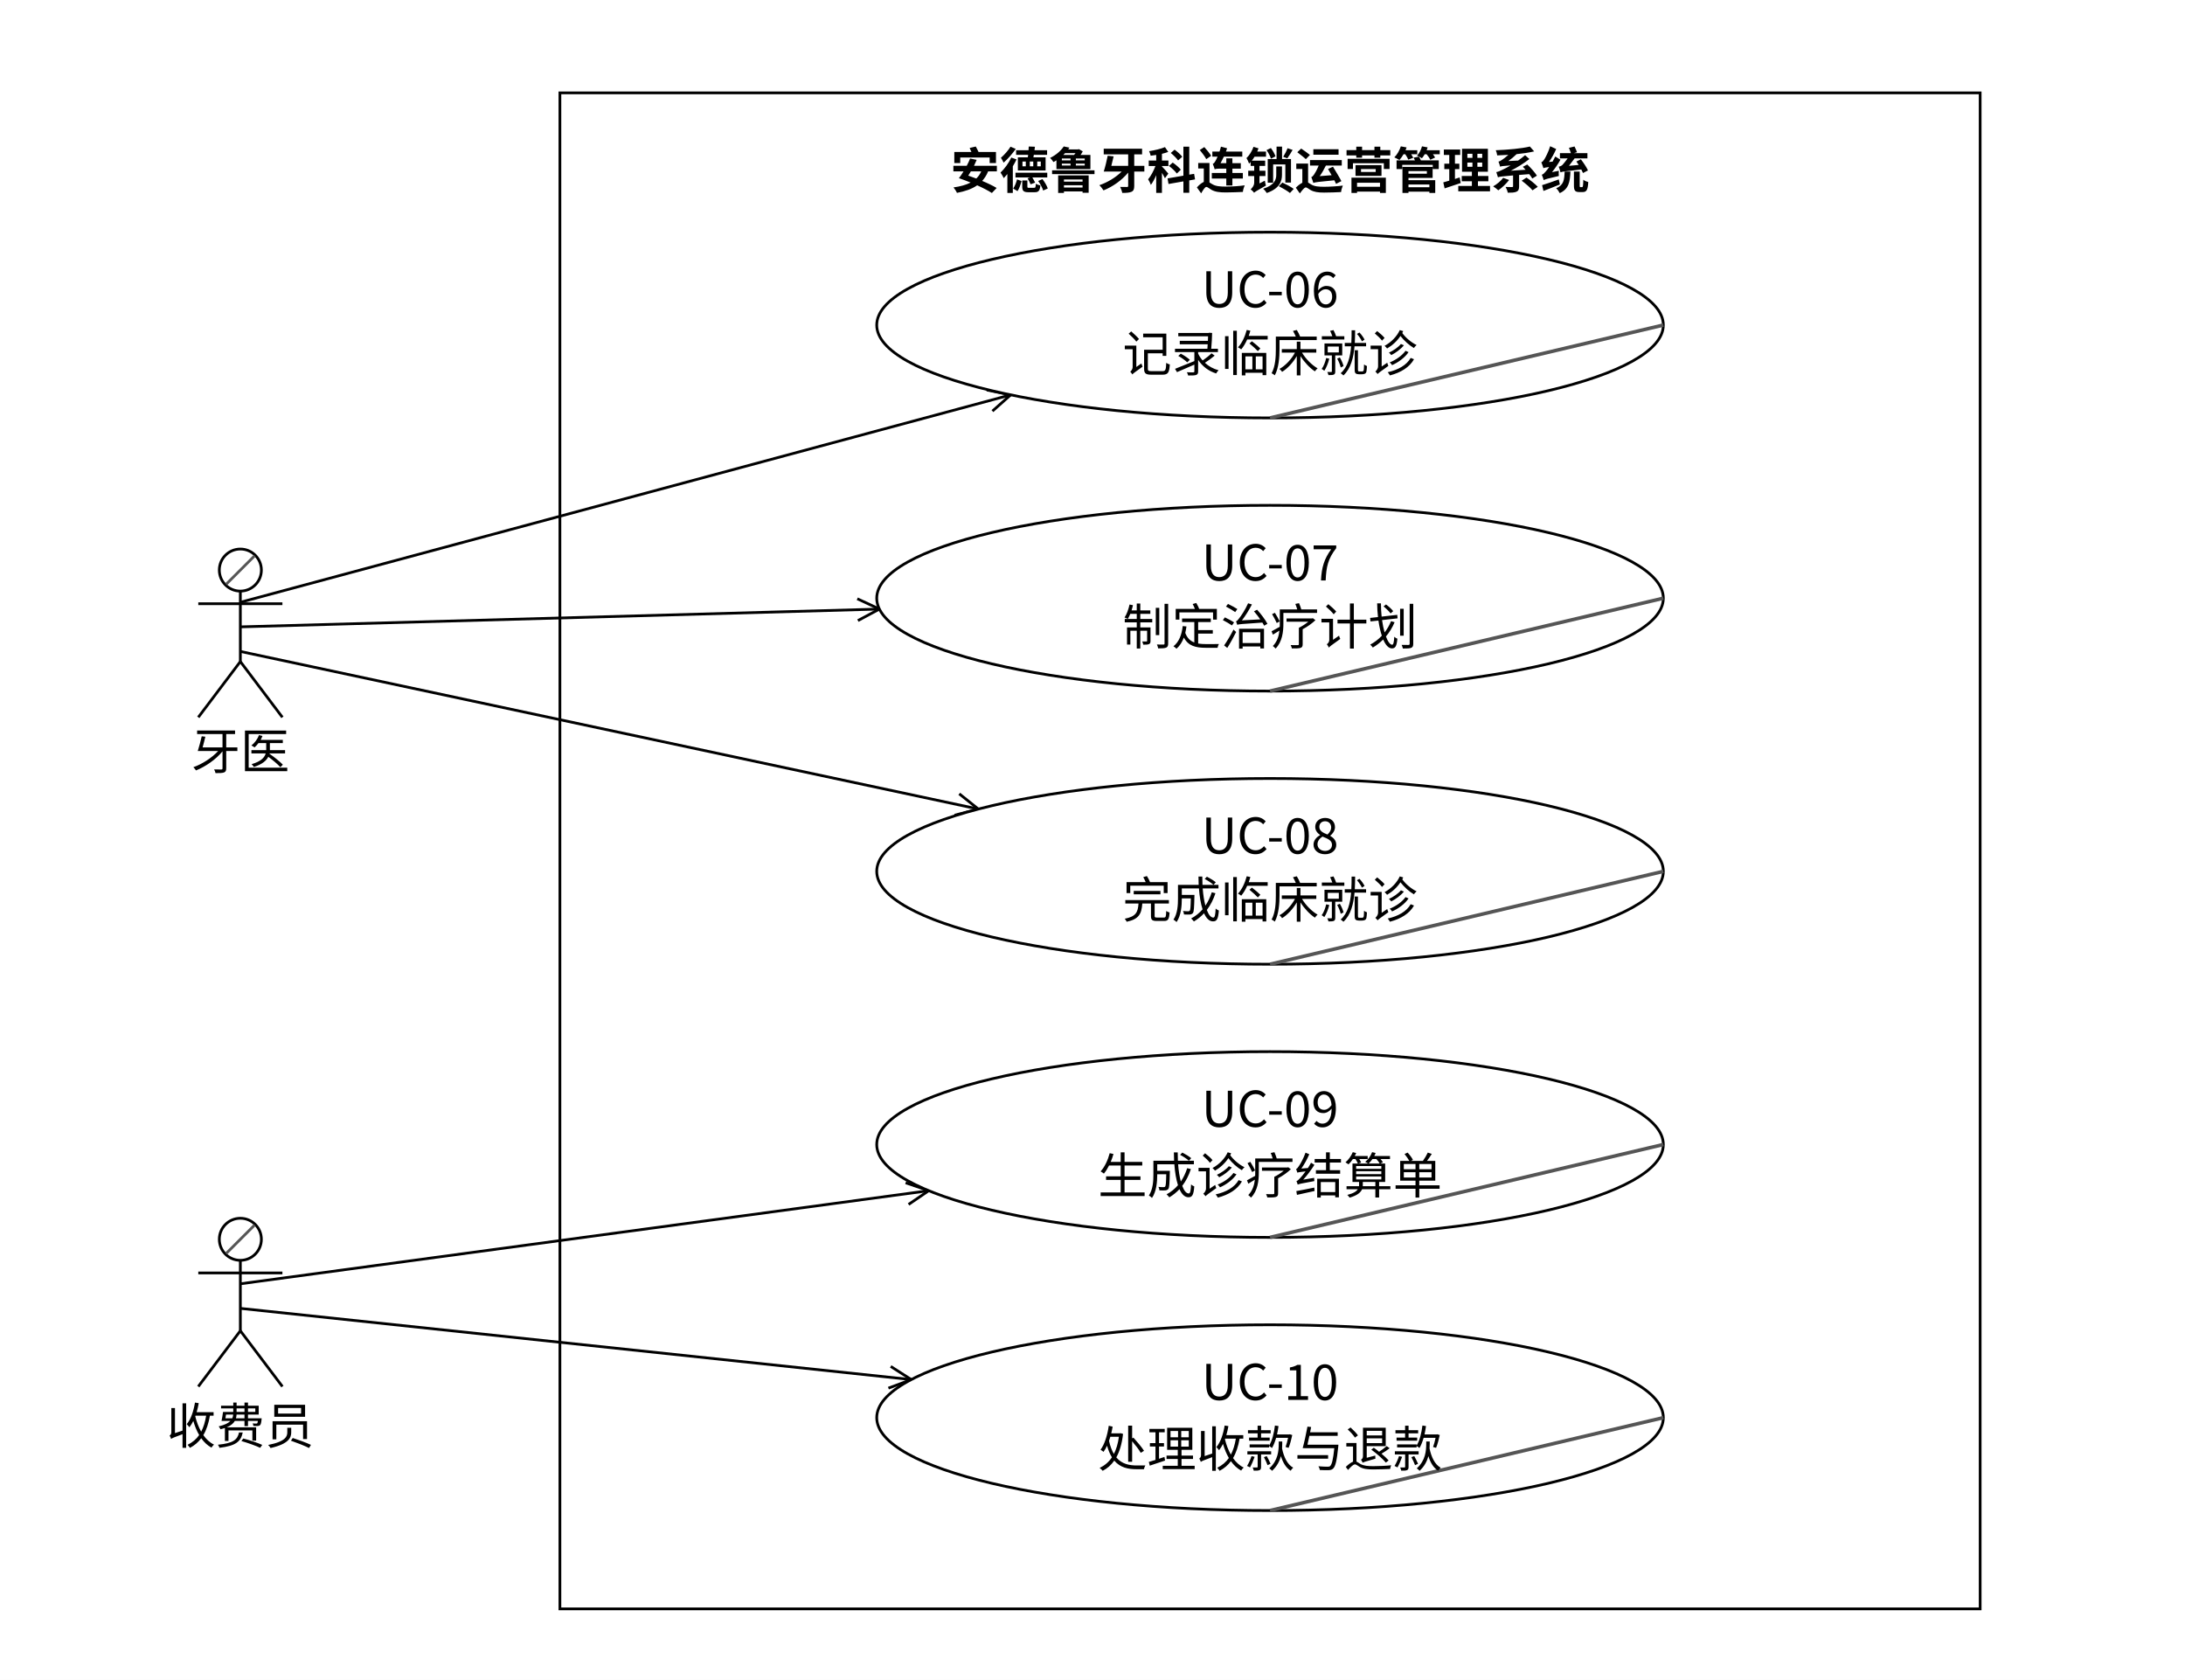
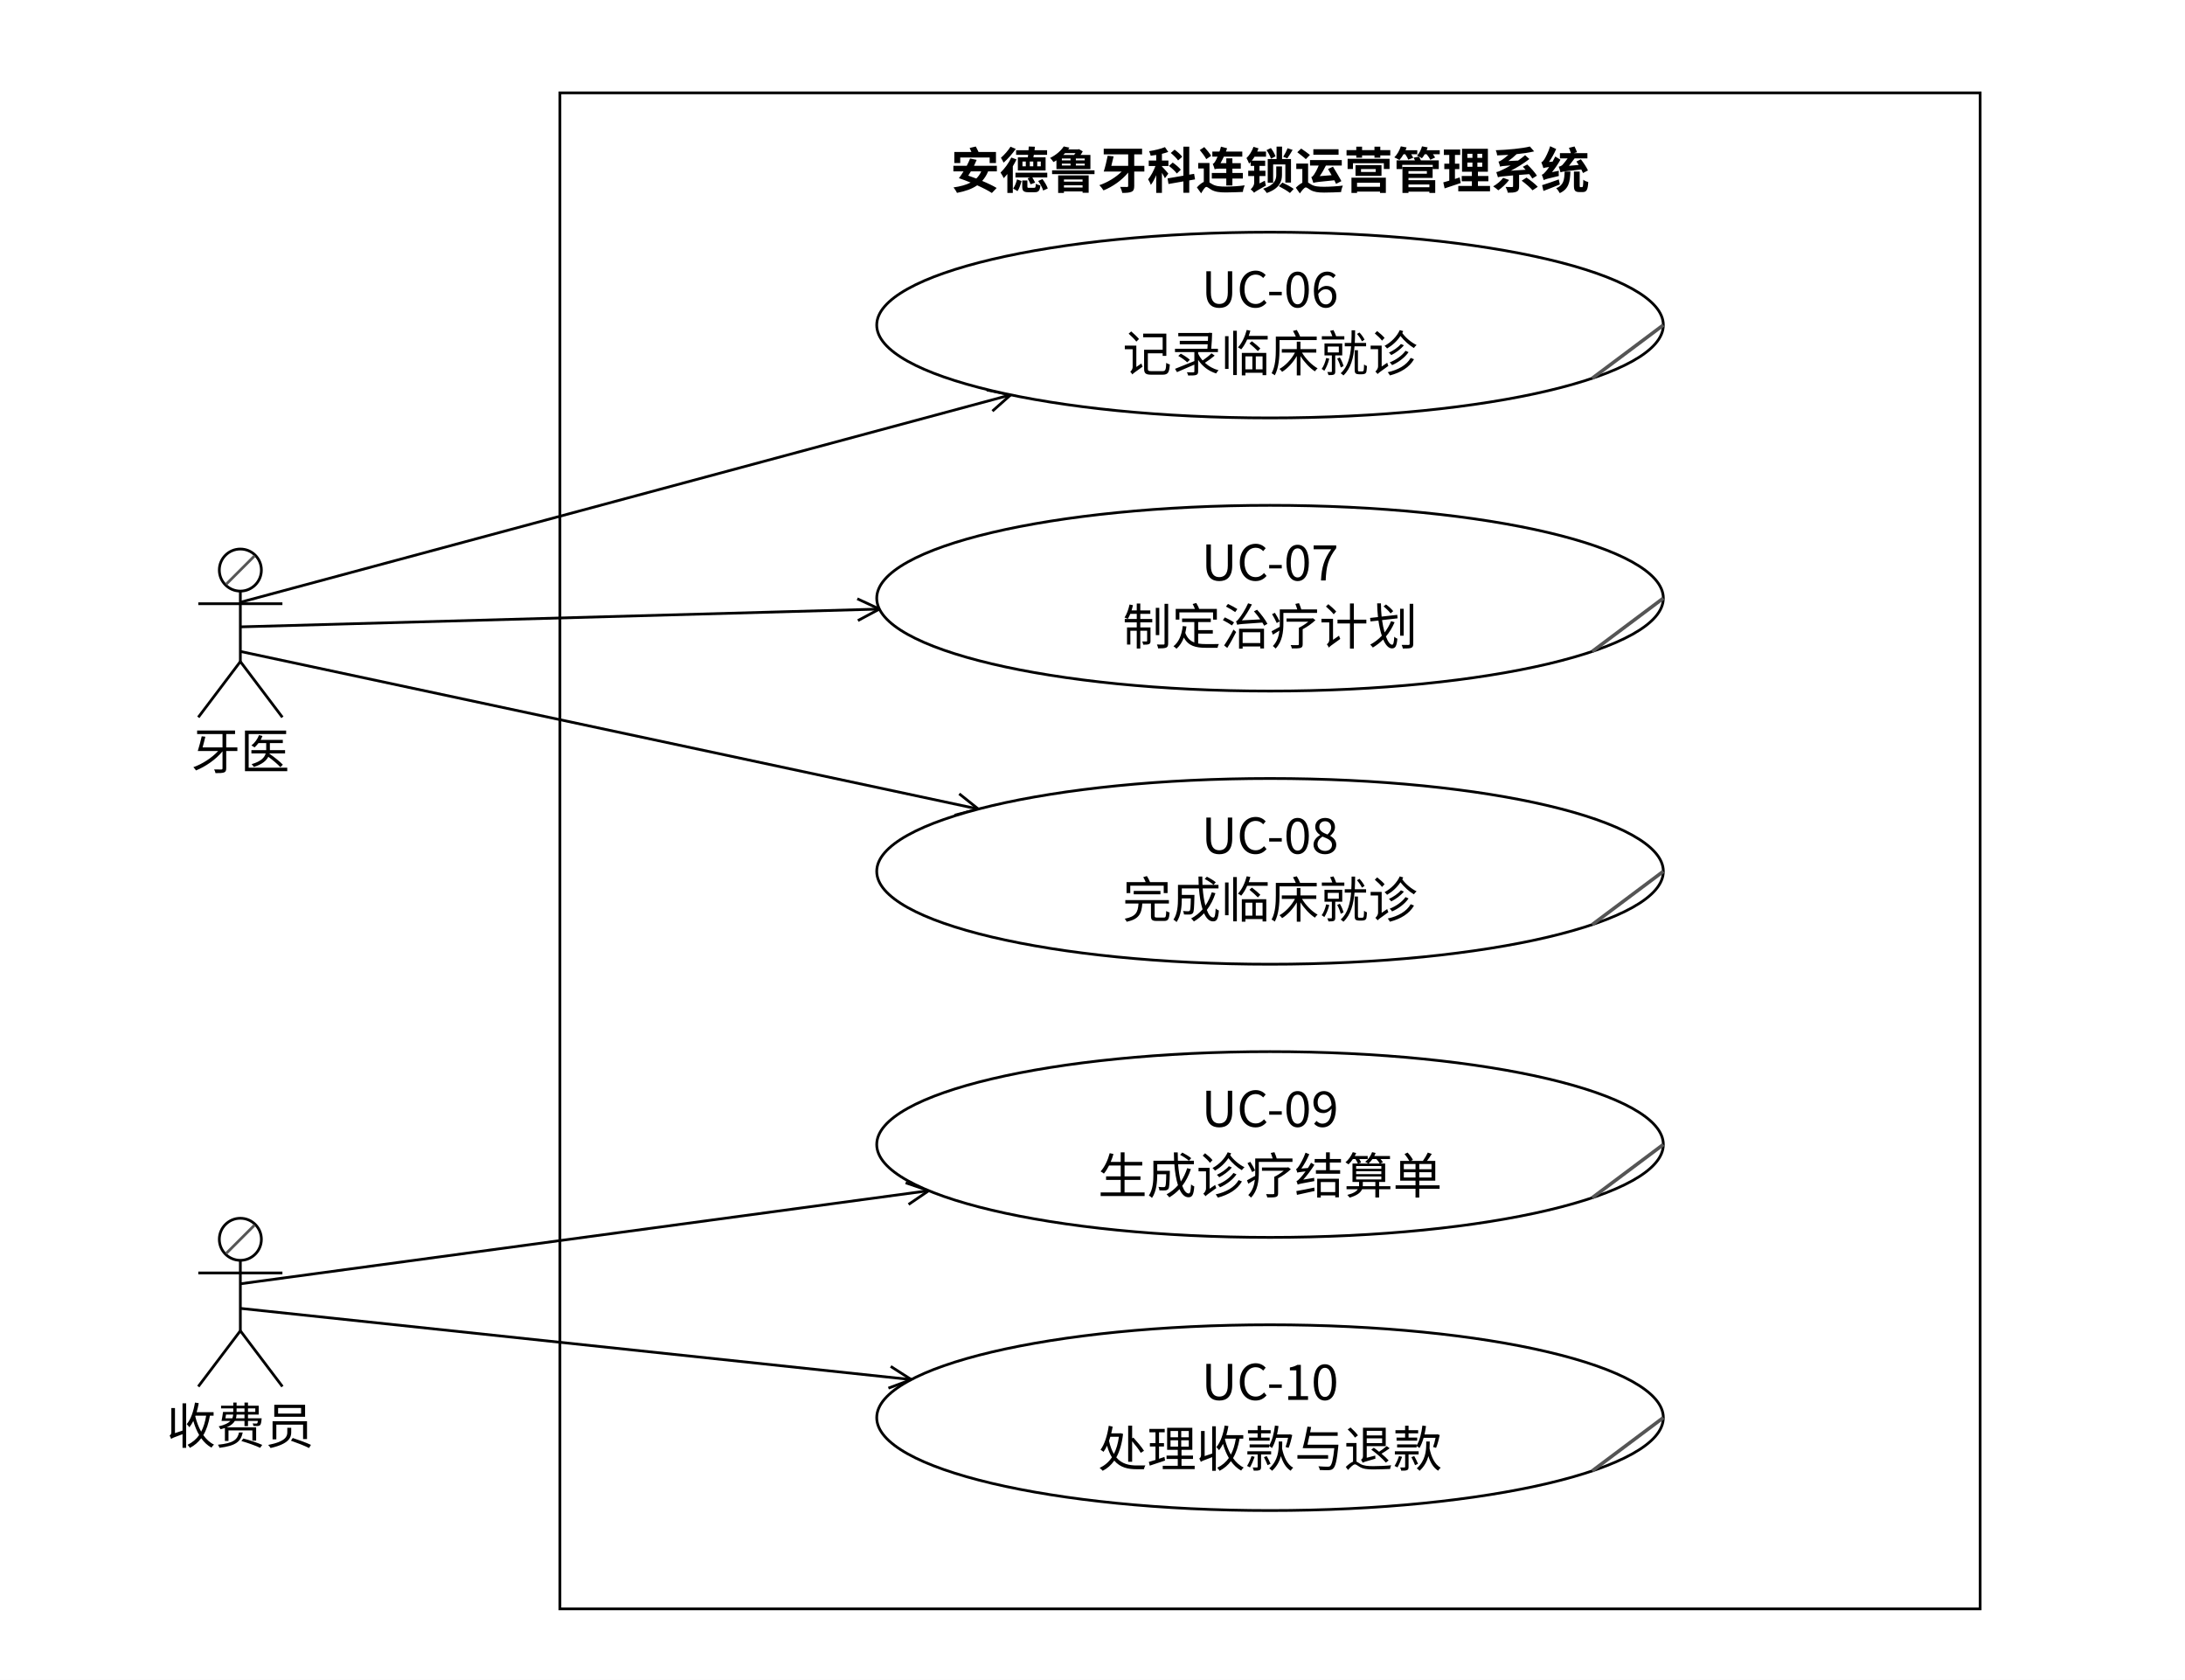
<svg xmlns="http://www.w3.org/2000/svg" width="800" height="615" viewBox="0 0 800 615">
  <defs>
    <linearGradient id="peach">
      <stop stop-color="#fcead9" />
      <stop offset="1" stop-color="#fffdfb" />
    </linearGradient>
    <linearGradient id="blue">
      <stop stop-color="#cde8fa" />
      <stop offset="1" stop-color="#eaf5ff" />
    </linearGradient>
  </defs>
  <rect width="800" height="615" fill="white" />
  <rect x="205" y="34" width="520" height="555" rx="0" fill="white" stroke="#000000" stroke-width="1" />
  <text x="465" y="69.0" text-anchor="middle" font-family="Microsoft YaHei,Noto Sans CJK SC,serif" font-size="18" font-weight="bold" fill="#000000">安德鲁牙科连锁运营管理系统</text>
  <ellipse cx="88" cy="208.7" rx="7.7" ry="7.7" fill="white" stroke="#000000" stroke-width="1" />
  <polyline points="88,216.4 88,242.195" fill="none" stroke="#000000" stroke-width="1" />
  <polyline points="72.6,221.02 103.4,221.02" fill="none" stroke="#000000" stroke-width="1" />
  <polyline points="88,242.195 72.6,262.6" fill="none" stroke="#000000" stroke-width="1" />
  <polyline points="88,242.195 103.4,262.6" fill="none" stroke="#000000" stroke-width="1" />
  <polyline points="82.764,213.936 93.236,203.464" fill="none" stroke="#555555" stroke-width="1" />
  <text x="88" y="281.6" text-anchor="middle" font-family="Microsoft YaHei,Noto Sans CJK SC,serif" font-size="18" font-weight="normal" fill="#000000">牙医</text>
  <ellipse cx="88" cy="453.7" rx="7.7" ry="7.7" fill="white" stroke="#000000" stroke-width="1" />
  <polyline points="88,461.4 88,487.195" fill="none" stroke="#000000" stroke-width="1" />
  <polyline points="72.6,466.02 103.4,466.02" fill="none" stroke="#000000" stroke-width="1" />
  <polyline points="88,487.195 72.6,507.6" fill="none" stroke="#000000" stroke-width="1" />
  <polyline points="88,487.195 103.4,507.6" fill="none" stroke="#000000" stroke-width="1" />
  <polyline points="82.764,458.936 93.236,448.464" fill="none" stroke="#555555" stroke-width="1" />
  <text x="88" y="528.6" text-anchor="middle" font-family="Microsoft YaHei,Noto Sans CJK SC,serif" font-size="18" font-weight="normal" fill="#000000">收费员</text>
  <polyline points="88,220.49 370.048,144.561" fill="none" stroke="#000000" stroke-width="1" />
  <polyline points="361.284,142.778 370.048,144.561 363.363,150.503" fill="none" stroke="#000000" stroke-width="1" />
  <polyline points="88,229.49 321.99,222.979" fill="none" stroke="#000000" stroke-width="1" />
  <polyline points="313.881,219.203 321.99,222.979 314.104,227.2" fill="none" stroke="#000000" stroke-width="1" />
  <polyline points="88,238.49 358.203,296.193" fill="none" stroke="#000000" stroke-width="1" />
  <polyline points="351.215,290.61 358.203,296.193 349.544,298.434" fill="none" stroke="#000000" stroke-width="1" />
  <polyline points="88,469.99 340.049,435.9" fill="none" stroke="#000000" stroke-width="1" />
  <polyline points="331.585,433.008 340.049,435.9 332.657,440.936" fill="none" stroke="#000000" stroke-width="1" />
  <polyline points="88,478.99 333.658,505.061" fill="none" stroke="#000000" stroke-width="1" />
  <polyline points="326.125,500.239 333.658,505.061 325.28,508.194" fill="none" stroke="#000000" stroke-width="1" />
  <ellipse cx="465.0" cy="119" rx="144.0" ry="34.0" fill="white" stroke="#000000" stroke-width="1" />
-   <polyline points="465.0,153.0 609.0,119" fill="none" stroke="#555555" stroke-width="1.3" />
+   <polyline points="582.958,138.502 609.0,119.0" fill="none" stroke="#555555" stroke-width="1.3" />
  <text x="465.0" y="112.5" text-anchor="middle" font-family="Microsoft YaHei,Noto Sans CJK SC,serif" font-size="18" font-weight="normal" fill="#000000">UC-06</text>
  <text x="465.0" y="136.0" text-anchor="middle" font-family="Microsoft YaHei,Noto Sans CJK SC,serif" font-size="18" font-weight="normal" fill="#000000">记录临床就诊</text>
  <ellipse cx="465.0" cy="219" rx="144.0" ry="34.0" fill="white" stroke="#000000" stroke-width="1" />
-   <polyline points="465.0,253.0 609.0,219" fill="none" stroke="#555555" stroke-width="1.3" />
+   <polyline points="582.958,238.502 609.0,219.0" fill="none" stroke="#555555" stroke-width="1.3" />
  <text x="465.0" y="212.5" text-anchor="middle" font-family="Microsoft YaHei,Noto Sans CJK SC,serif" font-size="18" font-weight="normal" fill="#000000">UC-07</text>
  <text x="465.0" y="236.0" text-anchor="middle" font-family="Microsoft YaHei,Noto Sans CJK SC,serif" font-size="18" font-weight="normal" fill="#000000">制定治疗计划</text>
  <ellipse cx="465.0" cy="319" rx="144.0" ry="34.0" fill="white" stroke="#000000" stroke-width="1" />
-   <polyline points="465.0,353.0 609.0,319" fill="none" stroke="#555555" stroke-width="1.3" />
+   <polyline points="582.958,338.502 609.0,319.0" fill="none" stroke="#555555" stroke-width="1.3" />
  <text x="465.0" y="312.5" text-anchor="middle" font-family="Microsoft YaHei,Noto Sans CJK SC,serif" font-size="18" font-weight="normal" fill="#000000">UC-08</text>
  <text x="465.0" y="336.0" text-anchor="middle" font-family="Microsoft YaHei,Noto Sans CJK SC,serif" font-size="18" font-weight="normal" fill="#000000">完成临床就诊</text>
  <ellipse cx="465.0" cy="419" rx="144.0" ry="34.0" fill="white" stroke="#000000" stroke-width="1" />
-   <polyline points="465.0,453.0 609.0,419" fill="none" stroke="#555555" stroke-width="1.3" />
+   <polyline points="582.958,438.502 609.0,419.0" fill="none" stroke="#555555" stroke-width="1.3" />
  <text x="465.0" y="412.5" text-anchor="middle" font-family="Microsoft YaHei,Noto Sans CJK SC,serif" font-size="18" font-weight="normal" fill="#000000">UC-09</text>
  <text x="465.0" y="437.0" text-anchor="middle" font-family="Microsoft YaHei,Noto Sans CJK SC,serif" font-size="18" font-weight="normal" fill="#000000">生成诊疗结算单</text>
  <ellipse cx="465.0" cy="519" rx="144.0" ry="34.0" fill="white" stroke="#000000" stroke-width="1" />
-   <polyline points="465.0,553.0 609.0,519" fill="none" stroke="#555555" stroke-width="1.3" />
+   <polyline points="582.958,538.502 609.0,519.0" fill="none" stroke="#555555" stroke-width="1.3" />
  <text x="465.0" y="512.5" text-anchor="middle" font-family="Microsoft YaHei,Noto Sans CJK SC,serif" font-size="18" font-weight="normal" fill="#000000">UC-10</text>
  <text x="465.0" y="537.0" text-anchor="middle" font-family="Microsoft YaHei,Noto Sans CJK SC,serif" font-size="18" font-weight="normal" fill="#000000">处理收款与退款</text>
</svg>
